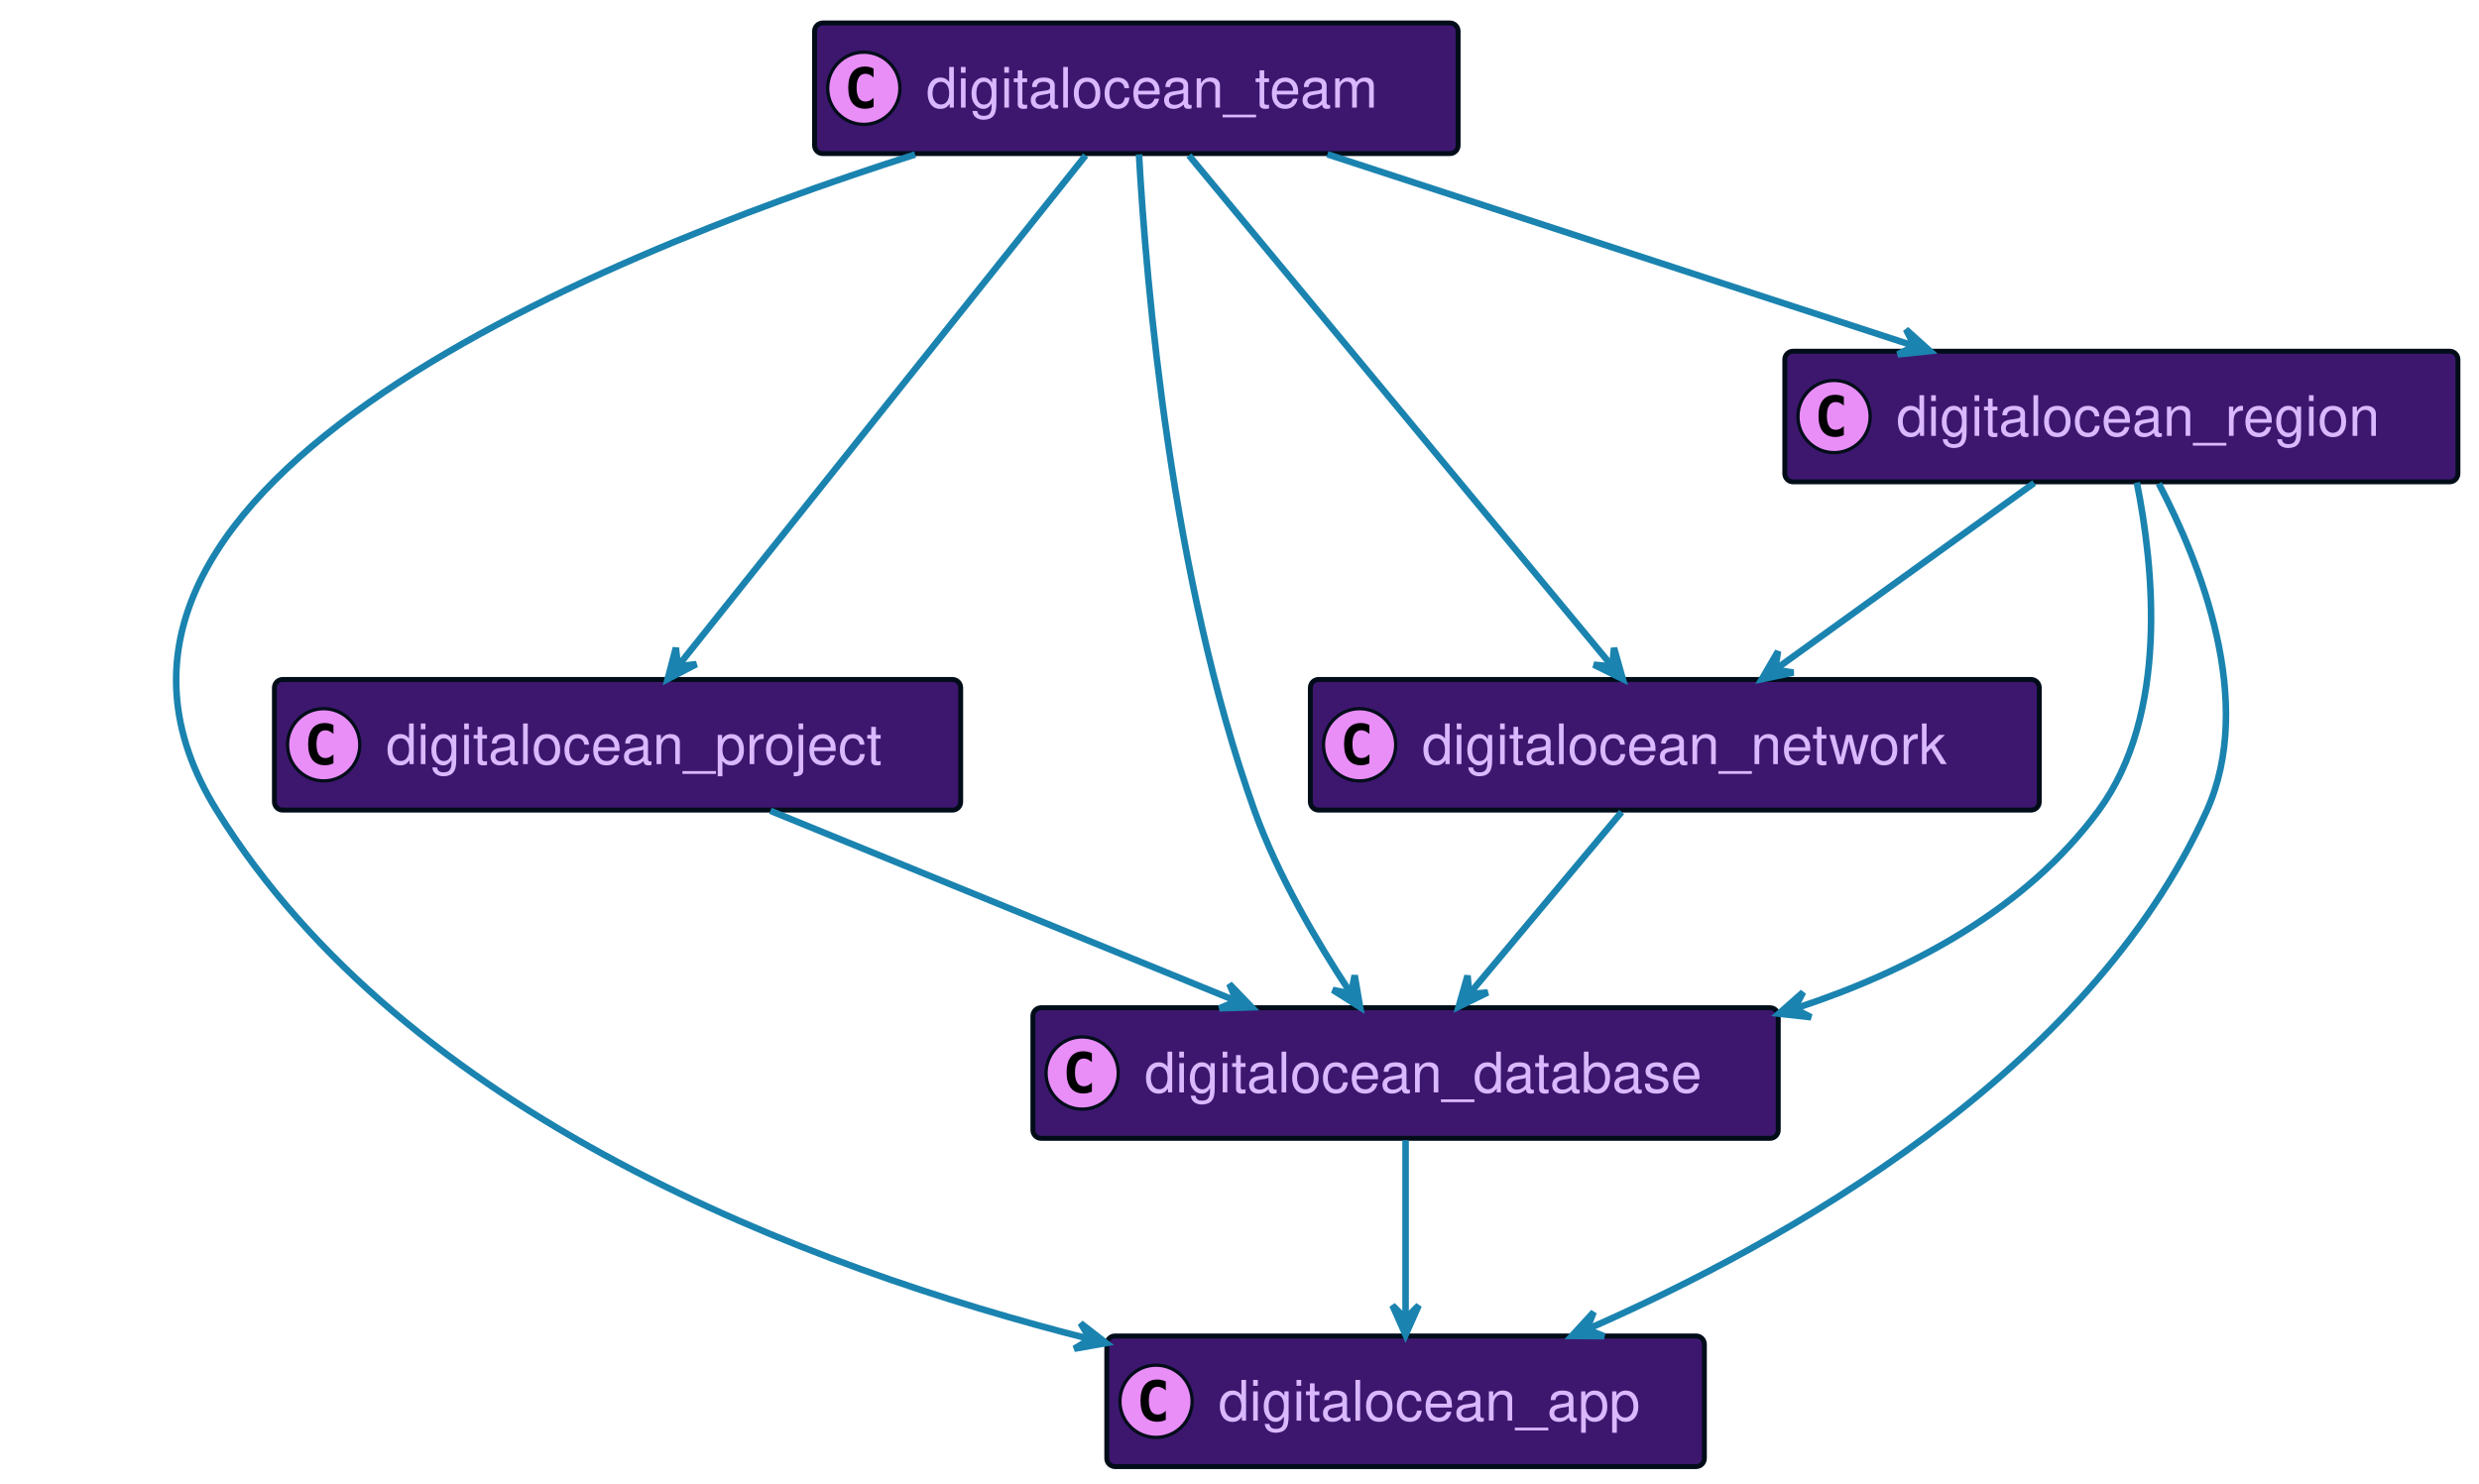
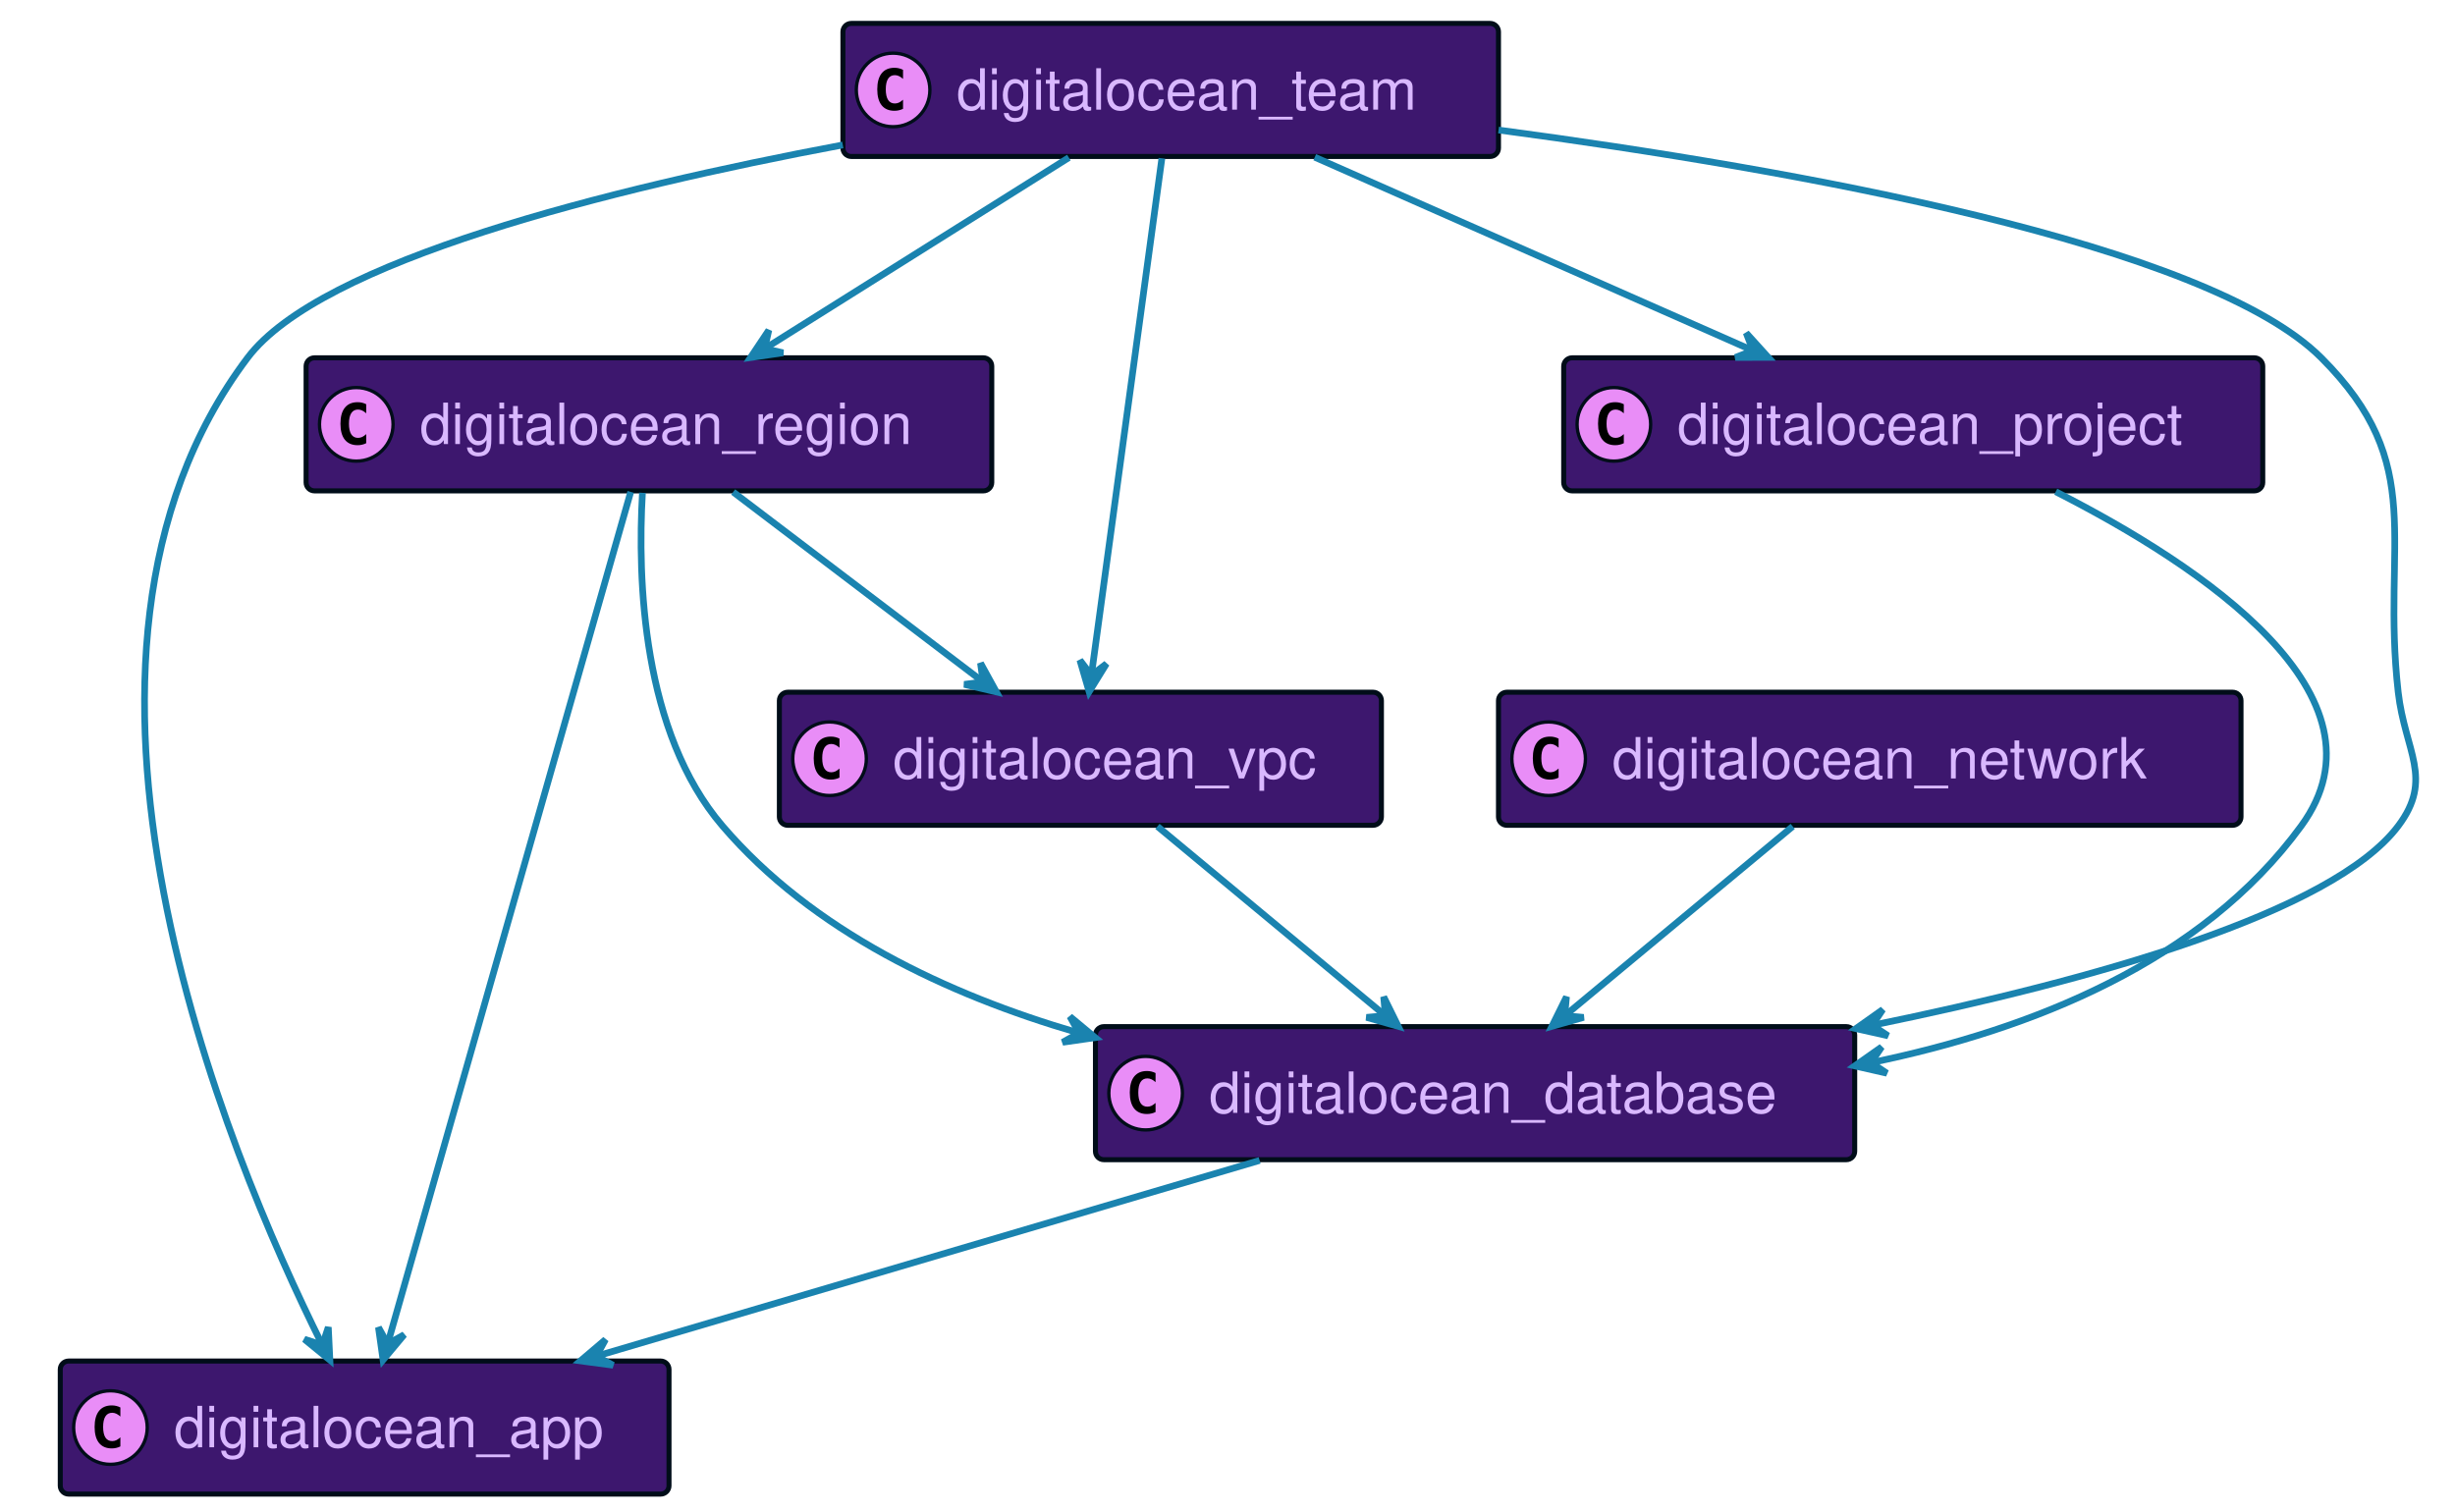
- <svg xmlns="http://www.w3.org/2000/svg" xmlns:xlink="http://www.w3.org/1999/xlink" contentScriptType="application/ecmascript" contentStyleType="text/css" height="452px" preserveAspectRatio="none" style="width:755px;height:452px;background:#00000000;" version="1.1" viewBox="0 0 755 452" width="755px" zoomAndPan="magnify">
+ <svg xmlns="http://www.w3.org/2000/svg" xmlns:xlink="http://www.w3.org/1999/xlink" contentScriptType="application/ecmascript" contentStyleType="text/css" height="452px" preserveAspectRatio="none" style="width:734px;height:452px;background:#00000000;" version="1.1" viewBox="0 0 734 452" width="734px" zoomAndPan="magnify">
  <defs />
  <g>
+     <a href="#digitalocean_project" target="_top" title="#digitalocean_project" xlink:actuate="onRequest" xlink:href="#digitalocean_project" xlink:show="new" xlink:title="#digitalocean_project" xlink:type="simple">
+       <rect codeLine="17" fill="#3D176E" height="39.789" id="digitalocean_project" rx="2.5" ry="2.5" style="stroke:#000D19;stroke-width:1.5;" width="209" x="467.52" y="107" />
+       <ellipse cx="482.52" cy="126.894" fill="#E98DF7" rx="11" ry="11" style="stroke:#000D19;stroke-width:1.0;" />
+       <path d="M485.489,132.535 Q484.911,132.832 484.27,132.973 Q483.629,133.129 482.926,133.129 Q480.426,133.129 479.098,131.488 Q477.786,129.832 477.786,126.707 Q477.786,123.582 479.098,121.926 Q480.426,120.269 482.926,120.269 Q483.629,120.269 484.27,120.426 Q484.926,120.582 485.489,120.879 L485.489,123.598 Q484.864,123.019 484.27,122.754 Q483.676,122.473 483.051,122.473 Q481.707,122.473 481.02,123.551 Q480.332,124.613 480.332,126.707 Q480.332,128.801 481.02,129.879 Q481.707,130.941 483.051,130.941 Q483.676,130.941 484.27,130.676 Q484.864,130.394 485.489,129.816 L485.489,132.535 Z " fill="#000000" />
+       <text fill="#D9B8FF" font-family="Helvetica" font-size="17" lengthAdjust="spacing" textLength="167" x="501.52" y="132.78">digitalocean_project</text>
+     </a>
+     <a href="#digitalocean_database" target="_top" title="#digitalocean_database" xlink:actuate="onRequest" xlink:href="#digitalocean_database" xlink:show="new" xlink:title="#digitalocean_database" xlink:type="simple">
+       <rect codeLine="20" fill="#3D176E" height="39.789" id="digitalocean_database" rx="2.5" ry="2.5" style="stroke:#000D19;stroke-width:1.5;" width="227" x="327.52" y="307" />
+       <ellipse cx="342.52" cy="326.894" fill="#E98DF7" rx="11" ry="11" style="stroke:#000D19;stroke-width:1.0;" />
+       <path d="M345.489,332.535 Q344.911,332.832 344.27,332.973 Q343.629,333.129 342.926,333.129 Q340.426,333.129 339.098,331.488 Q337.786,329.832 337.786,326.707 Q337.786,323.582 339.098,321.926 Q340.426,320.269 342.926,320.269 Q343.629,320.269 344.27,320.426 Q344.926,320.582 345.489,320.879 L345.489,323.598 Q344.864,323.019 344.27,322.754 Q343.676,322.473 343.051,322.473 Q341.707,322.473 341.02,323.551 Q340.332,324.613 340.332,326.707 Q340.332,328.801 341.02,329.879 Q341.707,330.941 343.051,330.941 Q343.676,330.941 344.27,330.676 Q344.864,330.394 345.489,329.816 L345.489,332.535 Z " fill="#000000" />
+       <text fill="#D9B8FF" font-family="Helvetica" font-size="17" lengthAdjust="spacing" textLength="185" x="361.52" y="332.78">digitalocean_database</text>
+     </a>
    <a href="#digitalocean_app" target="_top" title="#digitalocean_app" xlink:actuate="onRequest" xlink:href="#digitalocean_app" xlink:show="new" xlink:title="#digitalocean_app" xlink:type="simple">
-       <rect codeLine="17" fill="#3D176E" height="39.789" id="digitalocean_app" rx="2.5" ry="2.5" style="stroke:#000D19;stroke-width:1.5;" width="182" x="337.08" y="407" />
-       <ellipse cx="352.08" cy="426.894" fill="#E98DF7" rx="11" ry="11" style="stroke:#000D19;stroke-width:1.0;" />
-       <path d="M355.049,432.535 Q354.471,432.832 353.83,432.973 Q353.189,433.129 352.486,433.129 Q349.986,433.129 348.658,431.488 Q347.346,429.832 347.346,426.707 Q347.346,423.582 348.658,421.926 Q349.986,420.269 352.486,420.269 Q353.189,420.269 353.83,420.426 Q354.486,420.582 355.049,420.879 L355.049,423.598 Q354.424,423.019 353.83,422.754 Q353.236,422.473 352.611,422.473 Q351.267,422.473 350.58,423.551 Q349.892,424.613 349.892,426.707 Q349.892,428.801 350.58,429.879 Q351.267,430.941 352.611,430.941 Q353.236,430.941 353.83,430.676 Q354.424,430.394 355.049,429.816 L355.049,432.535 Z " fill="#000000" />
-       <text fill="#D9B8FF" font-family="Helvetica" font-size="17" lengthAdjust="spacing" textLength="140" x="371.08" y="432.78">digitalocean_app</text>
+       <rect codeLine="23" fill="#3D176E" height="39.789" id="digitalocean_app" rx="2.5" ry="2.5" style="stroke:#000D19;stroke-width:1.5;" width="182" x="18.02" y="407" />
+       <ellipse cx="33.02" cy="426.894" fill="#E98DF7" rx="11" ry="11" style="stroke:#000D19;stroke-width:1.0;" />
+       <path d="M35.989,432.535 Q35.411,432.832 34.77,432.973 Q34.129,433.129 33.426,433.129 Q30.926,433.129 29.598,431.488 Q28.286,429.832 28.286,426.707 Q28.286,423.582 29.598,421.926 Q30.926,420.269 33.426,420.269 Q34.129,420.269 34.77,420.426 Q35.426,420.582 35.989,420.879 L35.989,423.598 Q35.364,423.019 34.77,422.754 Q34.176,422.473 33.551,422.473 Q32.208,422.473 31.52,423.551 Q30.832,424.613 30.832,426.707 Q30.832,428.801 31.52,429.879 Q32.208,430.941 33.551,430.941 Q34.176,430.941 34.77,430.676 Q35.364,430.394 35.989,429.816 L35.989,432.535 Z " fill="#000000" />
+       <text fill="#D9B8FF" font-family="Helvetica" font-size="17" lengthAdjust="spacing" textLength="140" x="52.02" y="432.78">digitalocean_app</text>
+     </a>
+     <a href="#digitalocean_region" target="_top" title="#digitalocean_region" xlink:actuate="onRequest" xlink:href="#digitalocean_region" xlink:show="new" xlink:title="#digitalocean_region" xlink:type="simple">
+       <rect codeLine="26" fill="#3D176E" height="39.789" id="digitalocean_region" rx="2.5" ry="2.5" style="stroke:#000D19;stroke-width:1.5;" width="205" x="91.52" y="107" />
+       <ellipse cx="106.52" cy="126.894" fill="#E98DF7" rx="11" ry="11" style="stroke:#000D19;stroke-width:1.0;" />
+       <path d="M109.489,132.535 Q108.911,132.832 108.27,132.973 Q107.629,133.129 106.926,133.129 Q104.426,133.129 103.098,131.488 Q101.786,129.832 101.786,126.707 Q101.786,123.582 103.098,121.926 Q104.426,120.269 106.926,120.269 Q107.629,120.269 108.27,120.426 Q108.926,120.582 109.489,120.879 L109.489,123.598 Q108.864,123.019 108.27,122.754 Q107.676,122.473 107.051,122.473 Q105.707,122.473 105.02,123.551 Q104.332,124.613 104.332,126.707 Q104.332,128.801 105.02,129.879 Q105.707,130.941 107.051,130.941 Q107.676,130.941 108.27,130.676 Q108.864,130.394 109.489,129.816 L109.489,132.535 Z " fill="#000000" />
+       <text fill="#D9B8FF" font-family="Helvetica" font-size="17" lengthAdjust="spacing" textLength="163" x="125.52" y="132.78">digitalocean_region</text>
+     </a>
+     <a href="#digitalocean_vpc" target="_top" title="#digitalocean_vpc" xlink:actuate="onRequest" xlink:href="#digitalocean_vpc" xlink:show="new" xlink:title="#digitalocean_vpc" xlink:type="simple">
+       <rect codeLine="29" fill="#3D176E" height="39.789" id="digitalocean_vpc" rx="2.5" ry="2.5" style="stroke:#000D19;stroke-width:1.5;" width="180" x="233.02" y="207" />
+       <ellipse cx="248.02" cy="226.894" fill="#E98DF7" rx="11" ry="11" style="stroke:#000D19;stroke-width:1.0;" />
+       <path d="M250.989,232.535 Q250.411,232.832 249.77,232.973 Q249.129,233.129 248.426,233.129 Q245.926,233.129 244.598,231.488 Q243.286,229.832 243.286,226.707 Q243.286,223.582 244.598,221.926 Q245.926,220.269 248.426,220.269 Q249.129,220.269 249.77,220.426 Q250.426,220.582 250.989,220.879 L250.989,223.598 Q250.364,223.019 249.77,222.754 Q249.176,222.473 248.551,222.473 Q247.208,222.473 246.52,223.551 Q245.833,224.613 245.833,226.707 Q245.833,228.801 246.52,229.879 Q247.208,230.941 248.551,230.941 Q249.176,230.941 249.77,230.676 Q250.364,230.394 250.989,229.816 L250.989,232.535 Z " fill="#000000" />
+       <text fill="#D9B8FF" font-family="Helvetica" font-size="17" lengthAdjust="spacing" textLength="138" x="267.02" y="232.78">digitalocean_vpc</text>
    </a>
    <a href="#digitalocean_network" target="_top" title="#digitalocean_network" xlink:actuate="onRequest" xlink:href="#digitalocean_network" xlink:show="new" xlink:title="#digitalocean_network" xlink:type="simple">
-       <rect codeLine="20" fill="#3D176E" height="39.789" id="digitalocean_network" rx="2.5" ry="2.5" style="stroke:#000D19;stroke-width:1.5;" width="222" x="399.08" y="207" />
-       <ellipse cx="414.08" cy="226.894" fill="#E98DF7" rx="11" ry="11" style="stroke:#000D19;stroke-width:1.0;" />
-       <path d="M417.049,232.535 Q416.471,232.832 415.83,232.973 Q415.189,233.129 414.486,233.129 Q411.986,233.129 410.658,231.488 Q409.346,229.832 409.346,226.707 Q409.346,223.582 410.658,221.926 Q411.986,220.269 414.486,220.269 Q415.189,220.269 415.83,220.426 Q416.486,220.582 417.049,220.879 L417.049,223.598 Q416.424,223.019 415.83,222.754 Q415.236,222.473 414.611,222.473 Q413.267,222.473 412.58,223.551 Q411.892,224.613 411.892,226.707 Q411.892,228.801 412.58,229.879 Q413.267,230.941 414.611,230.941 Q415.236,230.941 415.83,230.676 Q416.424,230.394 417.049,229.816 L417.049,232.535 Z " fill="#000000" />
-       <text fill="#D9B8FF" font-family="Helvetica" font-size="17" lengthAdjust="spacing" textLength="180" x="433.08" y="232.78">digitalocean_network</text>
-     </a>
-     <a href="#digitalocean_database" target="_top" title="#digitalocean_database" xlink:actuate="onRequest" xlink:href="#digitalocean_database" xlink:show="new" xlink:title="#digitalocean_database" xlink:type="simple">
-       <rect codeLine="23" fill="#3D176E" height="39.789" id="digitalocean_database" rx="2.5" ry="2.5" style="stroke:#000D19;stroke-width:1.5;" width="227" x="314.58" y="307" />
-       <ellipse cx="329.58" cy="326.894" fill="#E98DF7" rx="11" ry="11" style="stroke:#000D19;stroke-width:1.0;" />
-       <path d="M332.549,332.535 Q331.971,332.832 331.33,332.973 Q330.689,333.129 329.986,333.129 Q327.486,333.129 326.158,331.488 Q324.846,329.832 324.846,326.707 Q324.846,323.582 326.158,321.926 Q327.486,320.269 329.986,320.269 Q330.689,320.269 331.33,320.426 Q331.986,320.582 332.549,320.879 L332.549,323.598 Q331.924,323.019 331.33,322.754 Q330.736,322.473 330.111,322.473 Q328.767,322.473 328.08,323.551 Q327.392,324.613 327.392,326.707 Q327.392,328.801 328.08,329.879 Q328.767,330.941 330.111,330.941 Q330.736,330.941 331.33,330.676 Q331.924,330.394 332.549,329.816 L332.549,332.535 Z " fill="#000000" />
-       <text fill="#D9B8FF" font-family="Helvetica" font-size="17" lengthAdjust="spacing" textLength="185" x="348.58" y="332.78">digitalocean_database</text>
+       <rect codeLine="32" fill="#3D176E" height="39.789" id="digitalocean_network" rx="2.5" ry="2.5" style="stroke:#000D19;stroke-width:1.5;" width="222" x="448.02" y="207" />
+       <ellipse cx="463.02" cy="226.894" fill="#E98DF7" rx="11" ry="11" style="stroke:#000D19;stroke-width:1.0;" />
+       <path d="M465.989,232.535 Q465.411,232.832 464.77,232.973 Q464.129,233.129 463.426,233.129 Q460.926,233.129 459.598,231.488 Q458.286,229.832 458.286,226.707 Q458.286,223.582 459.598,221.926 Q460.926,220.269 463.426,220.269 Q464.129,220.269 464.77,220.426 Q465.426,220.582 465.989,220.879 L465.989,223.598 Q465.364,223.019 464.77,222.754 Q464.176,222.473 463.551,222.473 Q462.207,222.473 461.52,223.551 Q460.832,224.613 460.832,226.707 Q460.832,228.801 461.52,229.879 Q462.207,230.941 463.551,230.941 Q464.176,230.941 464.77,230.676 Q465.364,230.394 465.989,229.816 L465.989,232.535 Z " fill="#000000" />
+       <text fill="#D9B8FF" font-family="Helvetica" font-size="17" lengthAdjust="spacing" textLength="180" x="482.02" y="232.78">digitalocean_network</text>
    </a>
    <a href="#digitalocean_team" target="_top" title="#digitalocean_team" xlink:actuate="onRequest" xlink:href="#digitalocean_team" xlink:show="new" xlink:title="#digitalocean_team" xlink:type="simple">
-       <rect codeLine="26" fill="#3D176E" height="39.789" id="digitalocean_team" rx="2.5" ry="2.5" style="stroke:#000D19;stroke-width:1.5;" width="196" x="248.08" y="7" />
-       <ellipse cx="263.08" cy="26.895" fill="#E98DF7" rx="11" ry="11" style="stroke:#000D19;stroke-width:1.0;" />
-       <path d="M266.049,32.535 Q265.471,32.832 264.83,32.973 Q264.189,33.129 263.486,33.129 Q260.986,33.129 259.658,31.488 Q258.346,29.832 258.346,26.707 Q258.346,23.582 259.658,21.926 Q260.986,20.27 263.486,20.27 Q264.189,20.27 264.83,20.426 Q265.486,20.582 266.049,20.879 L266.049,23.598 Q265.424,23.02 264.83,22.754 Q264.236,22.473 263.611,22.473 Q262.267,22.473 261.58,23.551 Q260.892,24.613 260.892,26.707 Q260.892,28.801 261.58,29.879 Q262.267,30.941 263.611,30.941 Q264.236,30.941 264.83,30.676 Q265.424,30.395 266.049,29.816 L266.049,32.535 Z " fill="#000000" />
-       <text fill="#D9B8FF" font-family="Helvetica" font-size="17" lengthAdjust="spacing" textLength="154" x="282.08" y="32.78">digitalocean_team</text>
+       <rect codeLine="35" fill="#3D176E" height="39.789" id="digitalocean_team" rx="2.5" ry="2.5" style="stroke:#000D19;stroke-width:1.5;" width="196" x="252.02" y="7" />
+       <ellipse cx="267.02" cy="26.895" fill="#E98DF7" rx="11" ry="11" style="stroke:#000D19;stroke-width:1.0;" />
+       <path d="M269.989,32.535 Q269.411,32.832 268.77,32.973 Q268.129,33.129 267.426,33.129 Q264.926,33.129 263.598,31.488 Q262.286,29.832 262.286,26.707 Q262.286,23.582 263.598,21.926 Q264.926,20.27 267.426,20.27 Q268.129,20.27 268.77,20.426 Q269.426,20.582 269.989,20.879 L269.989,23.598 Q269.364,23.02 268.77,22.754 Q268.176,22.473 267.551,22.473 Q266.207,22.473 265.52,23.551 Q264.832,24.613 264.832,26.707 Q264.832,28.801 265.52,29.879 Q266.207,30.941 267.551,30.941 Q268.176,30.941 268.77,30.676 Q269.364,30.395 269.989,29.816 L269.989,32.535 Z " fill="#000000" />
+       <text fill="#D9B8FF" font-family="Helvetica" font-size="17" lengthAdjust="spacing" textLength="154" x="286.02" y="32.78">digitalocean_team</text>
    </a>
-     <a href="#digitalocean_project" target="_top" title="#digitalocean_project" xlink:actuate="onRequest" xlink:href="#digitalocean_project" xlink:show="new" xlink:title="#digitalocean_project" xlink:type="simple">
-       <rect codeLine="29" fill="#3D176E" height="39.789" id="digitalocean_project" rx="2.5" ry="2.5" style="stroke:#000D19;stroke-width:1.5;" width="209" x="83.58" y="207" />
-       <ellipse cx="98.58" cy="226.894" fill="#E98DF7" rx="11" ry="11" style="stroke:#000D19;stroke-width:1.0;" />
-       <path d="M101.549,232.535 Q100.971,232.832 100.33,232.973 Q99.689,233.129 98.986,233.129 Q96.486,233.129 95.158,231.488 Q93.846,229.832 93.846,226.707 Q93.846,223.582 95.158,221.926 Q96.486,220.269 98.986,220.269 Q99.689,220.269 100.33,220.426 Q100.986,220.582 101.549,220.879 L101.549,223.598 Q100.924,223.019 100.33,222.754 Q99.736,222.473 99.111,222.473 Q97.767,222.473 97.08,223.551 Q96.392,224.613 96.392,226.707 Q96.392,228.801 97.08,229.879 Q97.767,230.941 99.111,230.941 Q99.736,230.941 100.33,230.676 Q100.924,230.394 101.549,229.816 L101.549,232.535 Z " fill="#000000" />
-       <text fill="#D9B8FF" font-family="Helvetica" font-size="17" lengthAdjust="spacing" textLength="167" x="117.58" y="232.78">digitalocean_project</text>
-     </a>
-     <a href="#digitalocean_region" target="_top" title="#digitalocean_region" xlink:actuate="onRequest" xlink:href="#digitalocean_region" xlink:show="new" xlink:title="#digitalocean_region" xlink:type="simple">
-       <rect codeLine="32" fill="#3D176E" height="39.789" id="digitalocean_region" rx="2.5" ry="2.5" style="stroke:#000D19;stroke-width:1.5;" width="205" x="543.58" y="107" />
-       <ellipse cx="558.58" cy="126.894" fill="#E98DF7" rx="11" ry="11" style="stroke:#000D19;stroke-width:1.0;" />
-       <path d="M561.549,132.535 Q560.971,132.832 560.33,132.973 Q559.689,133.129 558.986,133.129 Q556.486,133.129 555.158,131.488 Q553.846,129.832 553.846,126.707 Q553.846,123.582 555.158,121.926 Q556.486,120.269 558.986,120.269 Q559.689,120.269 560.33,120.426 Q560.986,120.582 561.549,120.879 L561.549,123.598 Q560.924,123.019 560.33,122.754 Q559.736,122.473 559.111,122.473 Q557.768,122.473 557.08,123.551 Q556.393,124.613 556.393,126.707 Q556.393,128.801 557.08,129.879 Q557.768,130.941 559.111,130.941 Q559.736,130.941 560.33,130.676 Q560.924,130.394 561.549,129.816 L561.549,132.535 Z " fill="#000000" />
-       <text fill="#D9B8FF" font-family="Helvetica" font-size="17" lengthAdjust="spacing" textLength="163" x="577.58" y="132.78">digitalocean_region</text>
-     </a>
-     <path codeLine="35" d="M493.88,247.36 C480.63,263.2 461.84,285.66 447.73,302.52 " fill="none" id="digitalocean_network-to-digitalocean_database" style="stroke:#1A83AF;stroke-width:2.0;" />
-     <polygon fill="#1A83AF" points="444.25,306.68,453.092,302.343,447.458,302.845,446.956,297.21,444.25,306.68" style="stroke:#1A83AF;stroke-width:2.0;" />
-     <path codeLine="36" d="M428.08,347.36 C428.08,362.93 428.08,384.9 428.08,401.66 " fill="none" id="digitalocean_database-to-digitalocean_app" style="stroke:#1A83AF;stroke-width:2.0;" />
-     <polygon fill="#1A83AF" points="428.08,406.68,432.08,397.68,428.08,401.68,424.08,397.68,428.08,406.68" style="stroke:#1A83AF;stroke-width:2.0;" />
-     <path codeLine="37" d="M278.7,47.07 C177.96,79.22 6,150.28 66.08,247 C123.8,339.94 245.66,386.09 332.02,407.95 " fill="none" id="digitalocean_team-to-digitalocean_app" style="stroke:#1A83AF;stroke-width:2.0;" />
-     <polygon fill="#1A83AF" points="336.88,409.16,329.102,403.118,332.026,407.961,327.183,410.885,336.88,409.16" style="stroke:#1A83AF;stroke-width:2.0;" />
-     <path codeLine="38" d="M346.89,47.04 C349.04,85.78 356.6,176.11 382.08,247 C389.18,266.76 401.23,287.2 411.22,302.33 " fill="none" id="digitalocean_team-to-digitalocean_database" style="stroke:#1A83AF;stroke-width:2.0;" />
-     <polygon fill="#1A83AF" points="414.24,306.85,412.576,297.143,411.466,302.69,405.92,301.58,414.24,306.85" style="stroke:#1A83AF;stroke-width:2.0;" />
-     <path codeLine="39" d="M362.1,47.35 C392.43,83.96 458.11,163.25 490.79,202.72 " fill="none" id="digitalocean_team-to-digitalocean_network" style="stroke:#1A83AF;stroke-width:2.0;" />
-     <polygon fill="#1A83AF" points="494.23,206.87,491.565,197.388,491.039,203.021,485.407,202.494,494.23,206.87" style="stroke:#1A83AF;stroke-width:2.0;" />
-     <path codeLine="40" d="M330.64,47.35 C301.42,83.96 238.15,163.25 206.66,202.72 " fill="none" id="digitalocean_team-to-digitalocean_project" style="stroke:#1A83AF;stroke-width:2.0;" />
-     <polygon fill="#1A83AF" points="203.35,206.87,212.092,202.333,206.47,202.963,205.84,197.341,203.35,206.87" style="stroke:#1A83AF;stroke-width:2.0;" />
-     <path codeLine="41" d="M404.28,47.01 C455.53,63.75 530.02,88.09 582.75,105.31 " fill="none" id="digitalocean_team-to-digitalocean_region" style="stroke:#1A83AF;stroke-width:2.0;" />
-     <polygon fill="#1A83AF" points="587.79,106.96,580.481,100.359,583.038,105.405,577.992,107.962,587.79,106.96" style="stroke:#1A83AF;stroke-width:2.0;" />
-     <path codeLine="42" d="M234.64,247.01 C275.33,263.63 334.32,287.72 376.45,304.92 " fill="none" id="digitalocean_project-to-digitalocean_database" style="stroke:#1A83AF;stroke-width:2.0;" />
-     <polygon fill="#1A83AF" points="381.24,306.87,374.414,299.77,376.61,304.983,371.396,307.179,381.24,306.87" style="stroke:#1A83AF;stroke-width:2.0;" />
-     <path codeLine="43" d="M657.47,147.32 C670.15,171.52 687.02,213.84 672.08,247 C636.12,326.83 543.57,378.59 483.35,404.98 " fill="none" id="digitalocean_region-to-digitalocean_app" style="stroke:#1A83AF;stroke-width:2.0;" />
-     <polygon fill="#1A83AF" points="478.71,406.99,488.559,407.058,483.293,404.991,485.361,399.726,478.71,406.99" style="stroke:#1A83AF;stroke-width:2.0;" />
-     <path codeLine="44" d="M650.79,147.01 C655.9,172.44 660.7,217.69 639.08,247 C616.95,277 582.04,295.61 546.95,307.16 " fill="none" id="digitalocean_region-to-digitalocean_database" style="stroke:#1A83AF;stroke-width:2.0;" />
-     <polygon fill="#1A83AF" points="541.77,308.81,551.558,309.9,546.536,307.298,549.138,302.275,541.77,308.81" style="stroke:#1A83AF;stroke-width:2.0;" />
-     <path codeLine="45" d="M619.53,147.13 C596.98,163.38 564.57,186.73 540.88,203.81 " fill="none" id="digitalocean_region-to-digitalocean_network" style="stroke:#1A83AF;stroke-width:2.0;" />
-     <polygon fill="#1A83AF" points="536.56,206.92,546.199,204.896,540.614,203.994,541.516,198.409,536.56,206.92" style="stroke:#1A83AF;stroke-width:2.0;" />
+     <path codeLine="38" d="M614.63,147.04 C658.41,169.3 716.43,208.09 688.02,247 C658.31,287.69 607.38,307.9 559.45,317.77 " fill="none" id="digitalocean_project-to-digitalocean_database" style="stroke:#1A83AF;stroke-width:2.0;" />
+     <polygon fill="#1A83AF" points="554.53,318.75,564.135,320.929,559.435,317.78,562.583,313.081,554.53,318.75" style="stroke:#1A83AF;stroke-width:2.0;" />
+     <path codeLine="39" d="M376.61,347.01 C319.66,363.82 236.79,388.28 178.4,405.52 " fill="none" id="digitalocean_database-to-digitalocean_app" style="stroke:#1A83AF;stroke-width:2.0;" />
+     <polygon fill="#1A83AF" points="173.53,406.96,183.294,408.253,178.326,405.547,181.032,400.579,173.53,406.96" style="stroke:#1A83AF;stroke-width:2.0;" />
+     <path codeLine="40" d="M188.57,147.09 C173.71,199.22 132.44,343.89 115.95,401.69 " fill="none" id="digitalocean_region-to-digitalocean_app" style="stroke:#1A83AF;stroke-width:2.0;" />
+     <polygon fill="#1A83AF" points="114.53,406.68,120.843,399.12,115.9,401.871,113.149,396.928,114.53,406.68" style="stroke:#1A83AF;stroke-width:2.0;" />
+     <path codeLine="41" d="M192.08,147.37 C190.59,173.2 191.97,218.91 216.02,247 C242.95,278.45 283.17,297.39 322.2,308.79 " fill="none" id="digitalocean_region-to-digitalocean_database" style="stroke:#1A83AF;stroke-width:2.0;" />
+     <polygon fill="#1A83AF" points="327.45,310.28,319.878,303.982,322.639,308.92,317.701,311.68,327.45,310.28" style="stroke:#1A83AF;stroke-width:2.0;" />
+     <path codeLine="42" d="M219.2,147.13 C240.6,163.38 271.33,186.73 293.81,203.81 " fill="none" id="digitalocean_region-to-digitalocean_vpc" style="stroke:#1A83AF;stroke-width:2.0;" />
+     <polygon fill="#1A83AF" points="297.9,206.92,293.154,198.29,293.919,203.895,288.314,204.66,297.9,206.92" style="stroke:#1A83AF;stroke-width:2.0;" />
+     <path codeLine="43" d="M346.05,247.13 C365.54,263.32 393.51,286.54 414.04,303.6 " fill="none" id="digitalocean_vpc-to-digitalocean_database" style="stroke:#1A83AF;stroke-width:2.0;" />
+     <polygon fill="#1A83AF" points="418.05,306.92,413.693,298.087,414.208,303.721,408.574,304.235,418.05,306.92" style="stroke:#1A83AF;stroke-width:2.0;" />
+     <path codeLine="44" d="M535.99,247.13 C516.5,263.32 488.53,286.54 468,303.6 " fill="none" id="digitalocean_network-to-digitalocean_database" style="stroke:#1A83AF;stroke-width:2.0;" />
+     <polygon fill="#1A83AF" points="463.99,306.92,473.466,304.235,467.832,303.721,468.346,298.087,463.99,306.92" style="stroke:#1A83AF;stroke-width:2.0;" />
+     <path codeLine="45" d="M251.98,43.34 C181.72,56.56 95.81,78.1 74.02,107 C6,197.22 67.71,344.69 96.3,402.08 " fill="none" id="digitalocean_team-to-digitalocean_app" style="stroke:#1A83AF;stroke-width:2.0;" />
+     <polygon fill="#1A83AF" points="98.63,406.71,98.158,396.873,96.382,402.244,91.011,400.469,98.63,406.71" style="stroke:#1A83AF;stroke-width:2.0;" />
+     <path codeLine="46" d="M448.03,38.88 C537.16,50.77 659.84,72.83 694.02,107 C726.27,139.24 711.88,161.69 717.02,207 C719.03,224.66 727.72,232.8 717.02,247 C697.35,273.08 625.46,293.17 559.99,306.56 " fill="none" id="digitalocean_team-to-digitalocean_database" style="stroke:#1A83AF;stroke-width:2.0;" />
+     <polygon fill="#1A83AF" points="554.88,307.59,564.492,309.736,559.782,306.604,562.914,301.894,554.88,307.59" style="stroke:#1A83AF;stroke-width:2.0;" />
+     <path codeLine="47" d="M347.38,47.35 C342.43,83.67 331.75,161.97 326.33,201.75 " fill="none" id="digitalocean_team-to-digitalocean_vpc" style="stroke:#1A83AF;stroke-width:2.0;" />
+     <polygon fill="#1A83AF" points="325.63,206.87,330.802,198.488,326.301,201.915,322.874,197.415,325.63,206.87" style="stroke:#1A83AF;stroke-width:2.0;" />
+     <path codeLine="48" d="M393.09,47.01 C430.65,63.59 485.07,87.62 524.02,104.81 " fill="none" id="digitalocean_team-to-digitalocean_project" style="stroke:#1A83AF;stroke-width:2.0;" />
+     <polygon fill="#1A83AF" points="528.69,106.87,522.078,99.571,524.117,104.847,518.841,106.887,528.69,106.87" style="stroke:#1A83AF;stroke-width:2.0;" />
+     <path codeLine="49" d="M319.57,47.13 C293.48,63.52 255.91,87.12 228.67,104.23 " fill="none" id="digitalocean_team-to-digitalocean_region" style="stroke:#1A83AF;stroke-width:2.0;" />
+     <polygon fill="#1A83AF" points="224.39,106.92,234.135,105.495,228.617,104.249,229.862,98.731,224.39,106.92" style="stroke:#1A83AF;stroke-width:2.0;" />
  </g>
</svg>
